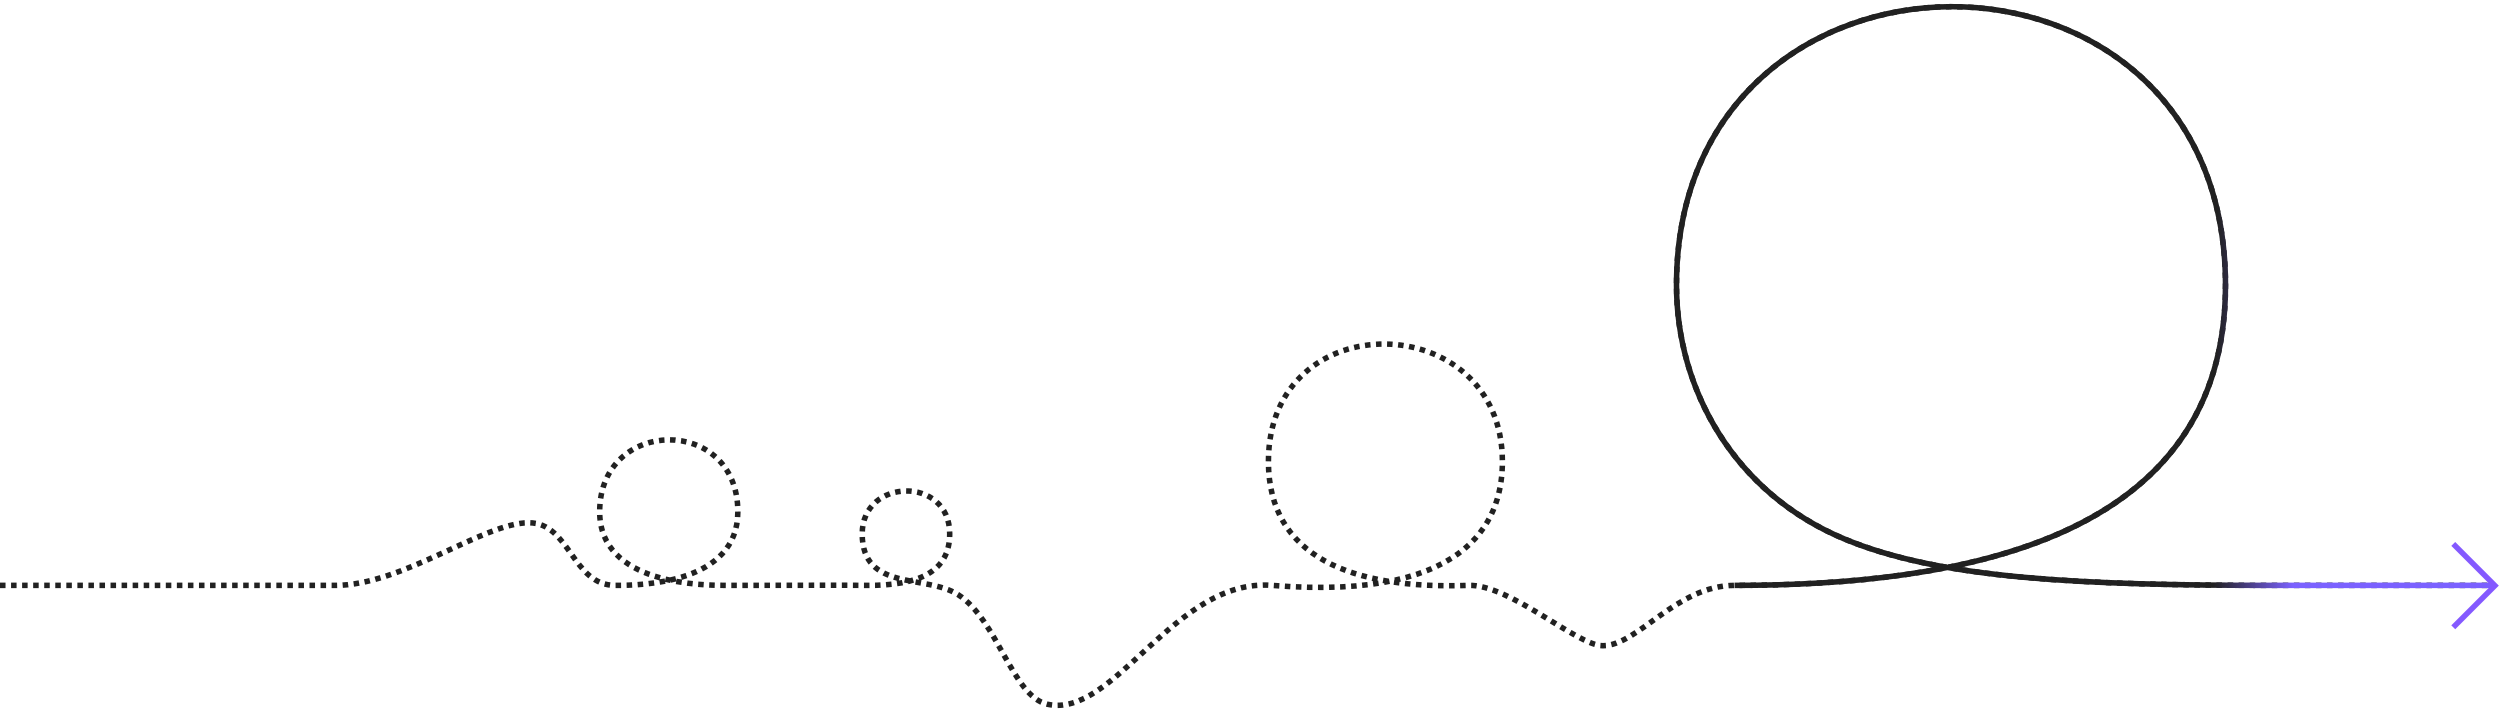
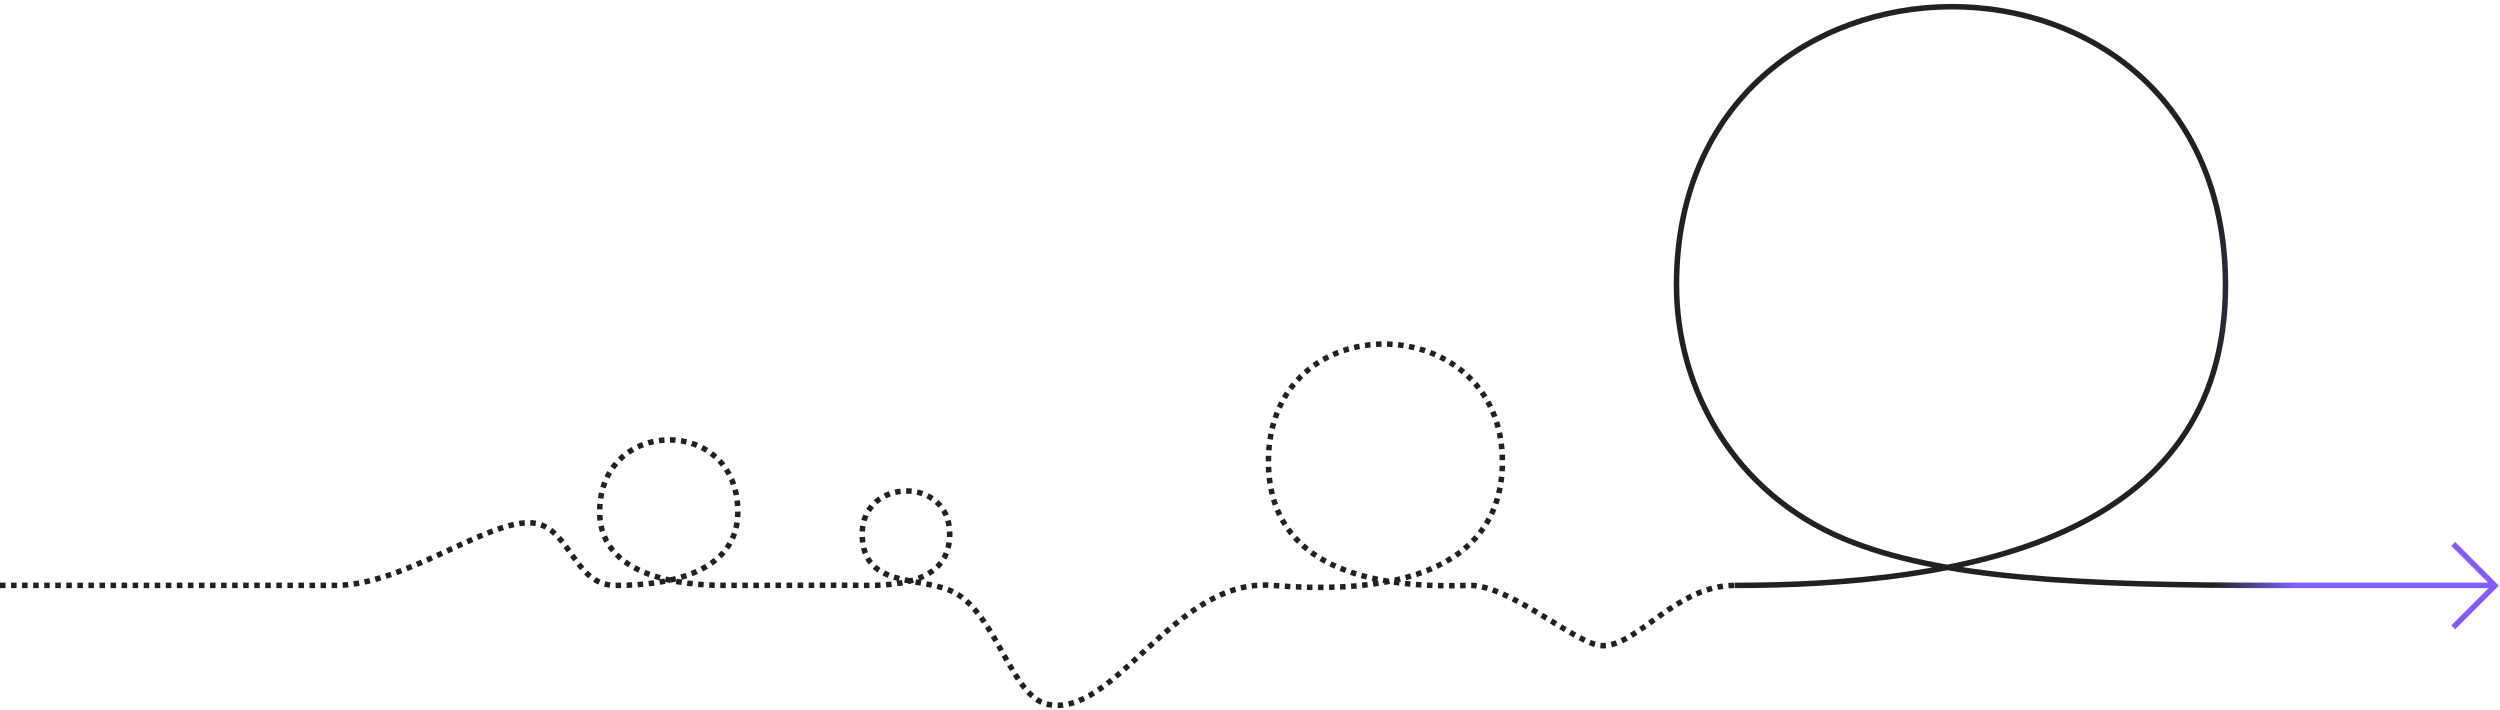
<svg xmlns="http://www.w3.org/2000/svg" width="1357" height="385" viewBox="0 0 1357 385" fill="none">
-   <path d="M0 317.752C0 317.752 121 317.751 182 317.752C218.5 317.753 262.339 283.751 287 283.751C309.5 283.751 310.5 317.752 334 317.751C348.5 317.751 400.5 316.752 400.5 277.752C400.5 225.25 325.5 226.25 325.5 277.752C325.5 317.752 382 317.752 395 317.752C448 317.752 449.5 317.546 470 317.751C499 318.042 515.5 310.25 515.5 289.752C515.5 258.25 468 259.25 468 289.752C468 321.25 502.483 311.555 520 322.75C541.591 336.55 549.5 377.997 568.5 382.25C604.856 390.39 637.671 313.504 690.5 317.752C802.5 326.759 815.5 278 815.5 250.5C815.5 167 688.5 164 688.5 250.5C688.5 302.5 734 320 797 317.752C819.486 316.95 856 350.5 870 350.5C889 350.5 910 317.751 941.5 317.751C1063.5 317.751 1208 293.736 1208 154.761C1208 -47.786 910 -45.706 910 154.761C910 211.5 941.5 267.663 1001 292.5C1053.01 314.209 1128.6 317.751 1235 317.751C1235 317.751 1252 317.751 1354 317.751" stroke="#212121" stroke-width="3" stroke-dasharray="3 3" />
+   <path d="M0 317.753C0 317.753 121 317.751 182 317.753C218.5 317.753 262.339 283.751 287 283.751C309.5 283.751 310.5 317.753 334 317.751C348.5 317.751 400.5 316.753 400.5 277.752C400.5 225.251 325.5 226.251 325.5 277.752C325.5 317.753 382 317.753 395 317.753C448 317.753 449.5 317.546 470 317.751C499 318.042 515.5 310.251 515.5 289.752C515.5 258.251 468 259.251 468 289.752C468 321.251 502.483 311.555 520 322.751C541.591 336.55 549.5 377.997 568.5 382.251C604.856 390.39 637.671 313.504 690.5 317.753C802.5 326.759 815.5 278 815.5 250.501C815.5 167 688.5 164.001 688.5 250.501C688.5 302.5 734 320 797 317.753C819.486 316.95 856 350.5 870 350.5C889 350.5 910 317.751 941.5 317.751" stroke="#212121" stroke-width="3" stroke-dasharray="3 3" />
  <path d="M1354 317.751C1252 317.751 1235 317.751 1235 317.751C1128.6 317.751 1053.01 314.209 1001 292.5C941.5 267.663 910 211.5 910 154.761C910 -45.706 1208 -47.786 1208 154.761C1208 293.736 1063.5 317.751 941.5 317.751" stroke="url(#paint0_linear_2020_1628)" stroke-width="3" />
  <path d="M1331.63 340.5L1354.25 317.873L1331.63 295.245" stroke="#8459FF" stroke-width="3" />
  <defs>
    <linearGradient id="paint0_linear_2020_1628" x1="899.5" y1="329" x2="1244.5" y2="333" gradientUnits="userSpaceOnUse">
      <stop stop-color="#212121" />
      <stop offset="0.874" stop-color="#212121" />
      <stop offset="1" stop-color="#7B61FF" />
    </linearGradient>
  </defs>
</svg>
